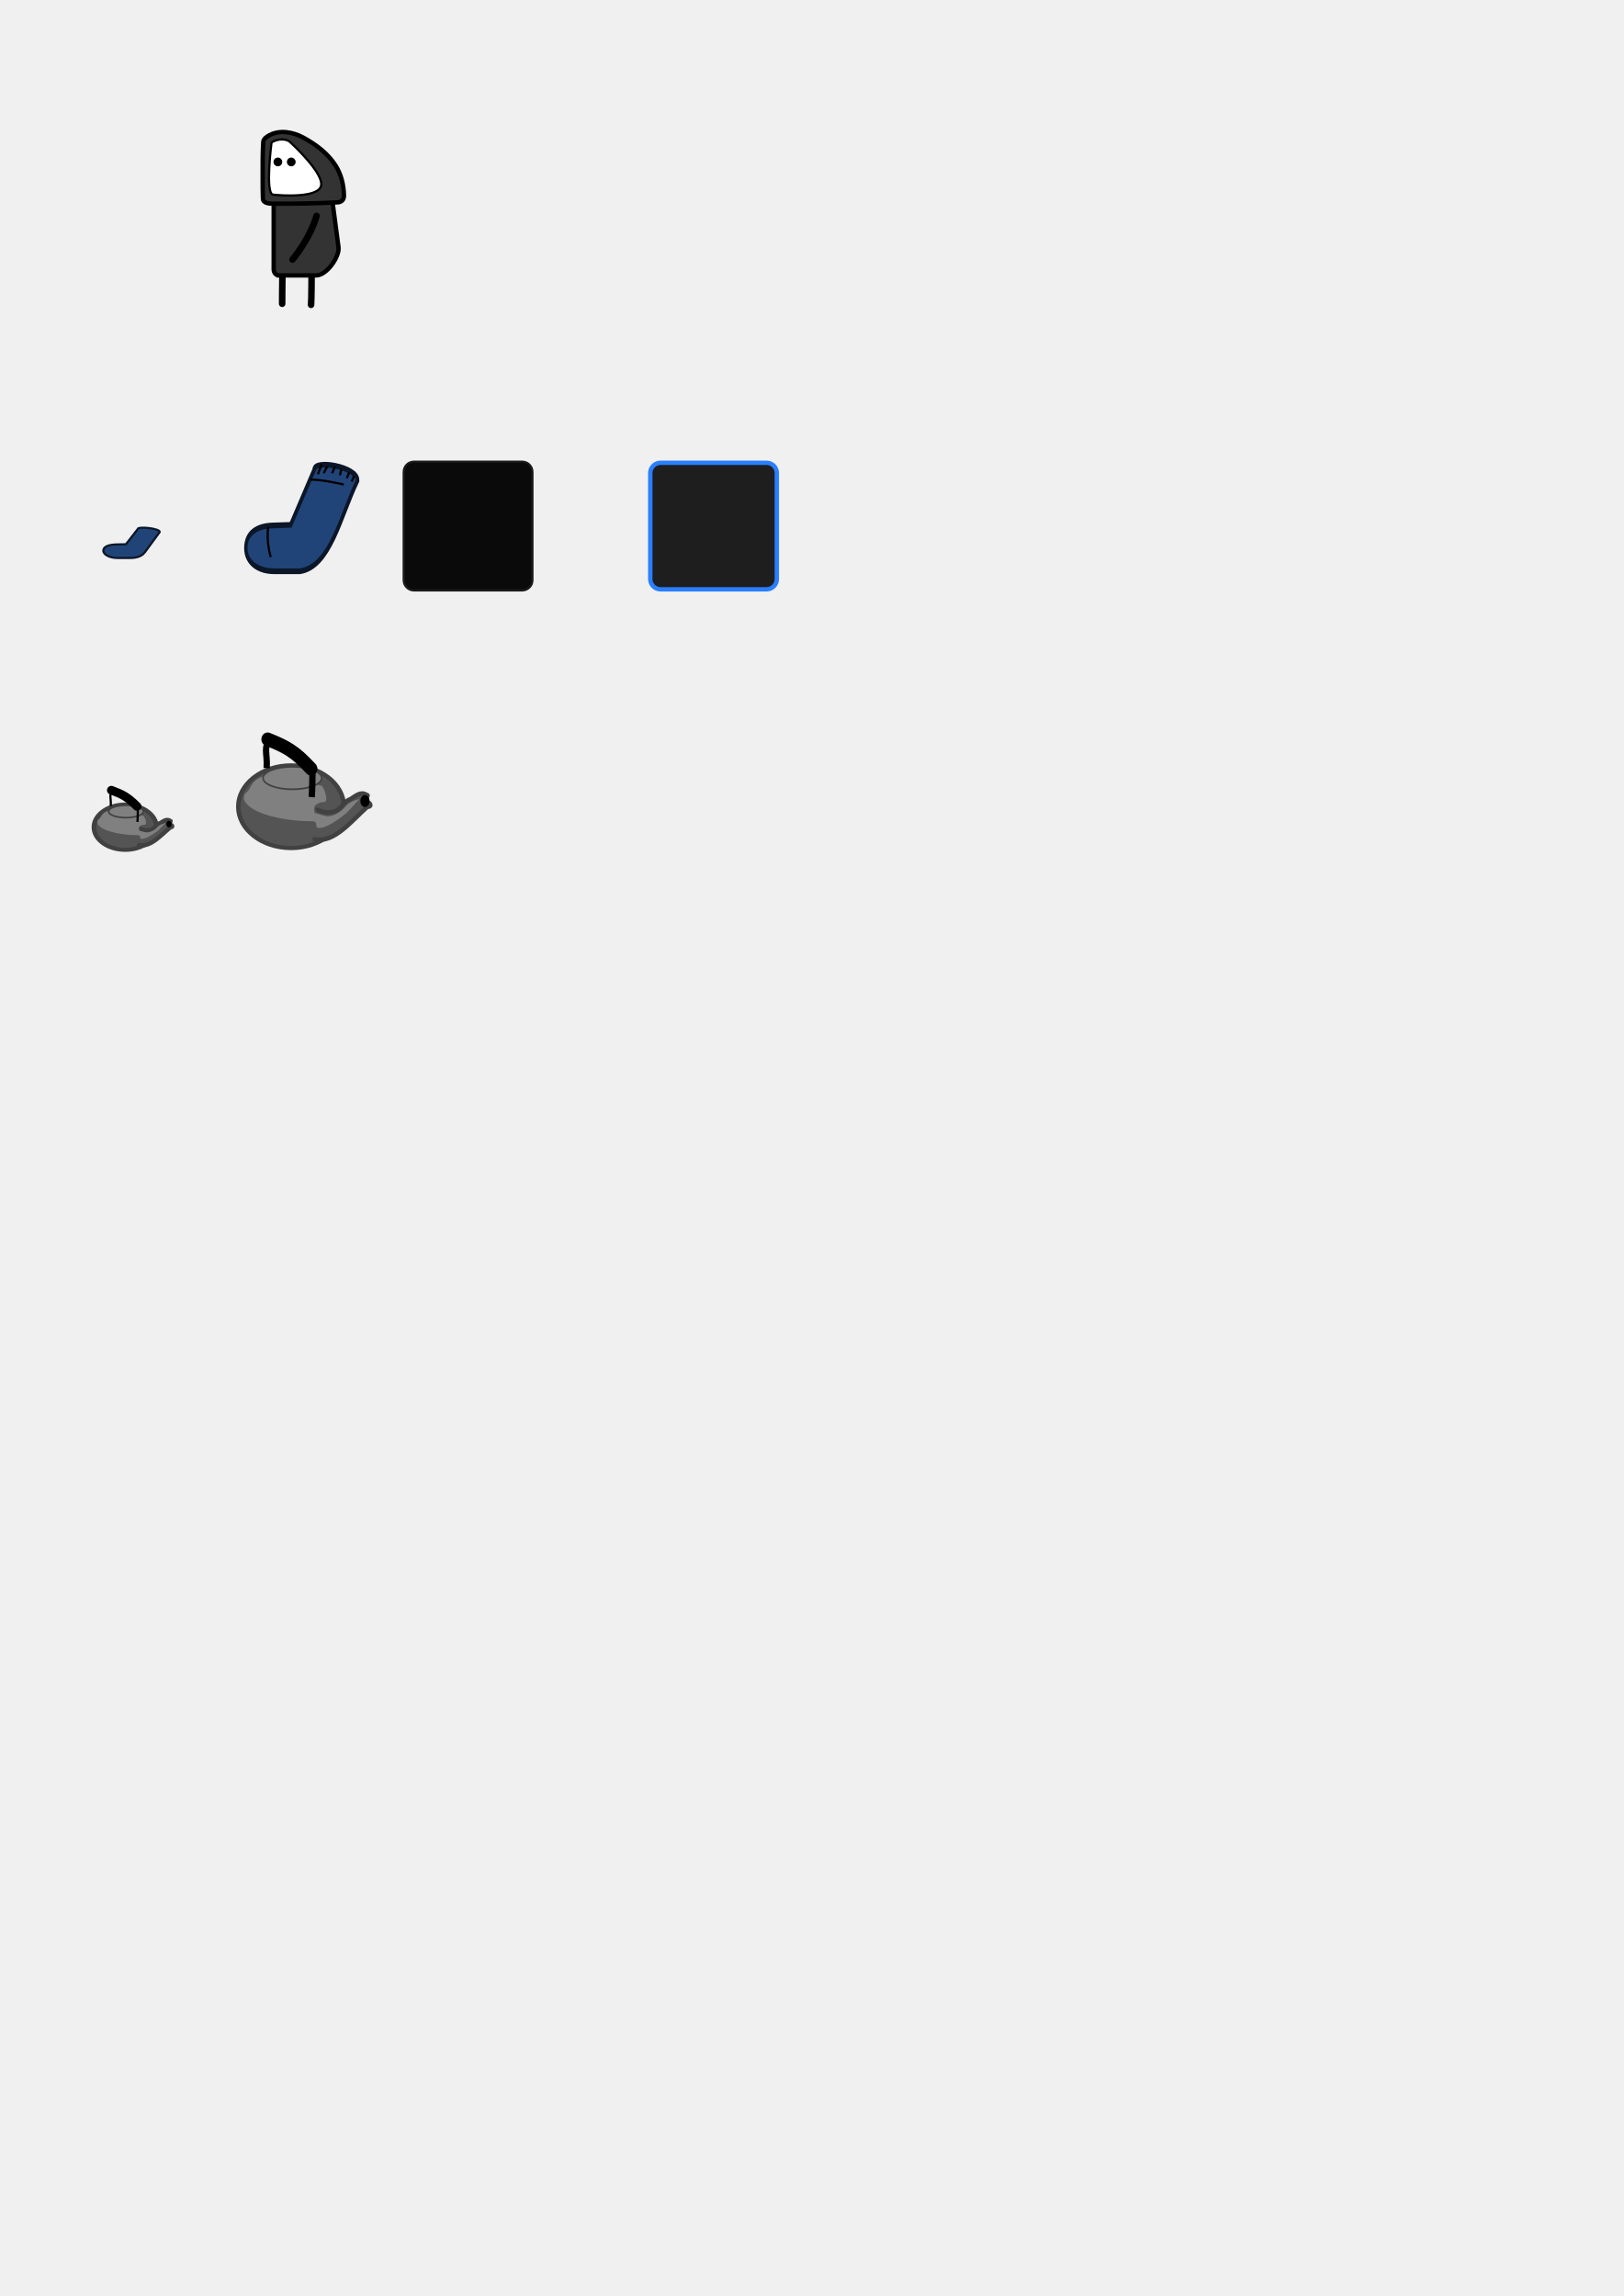
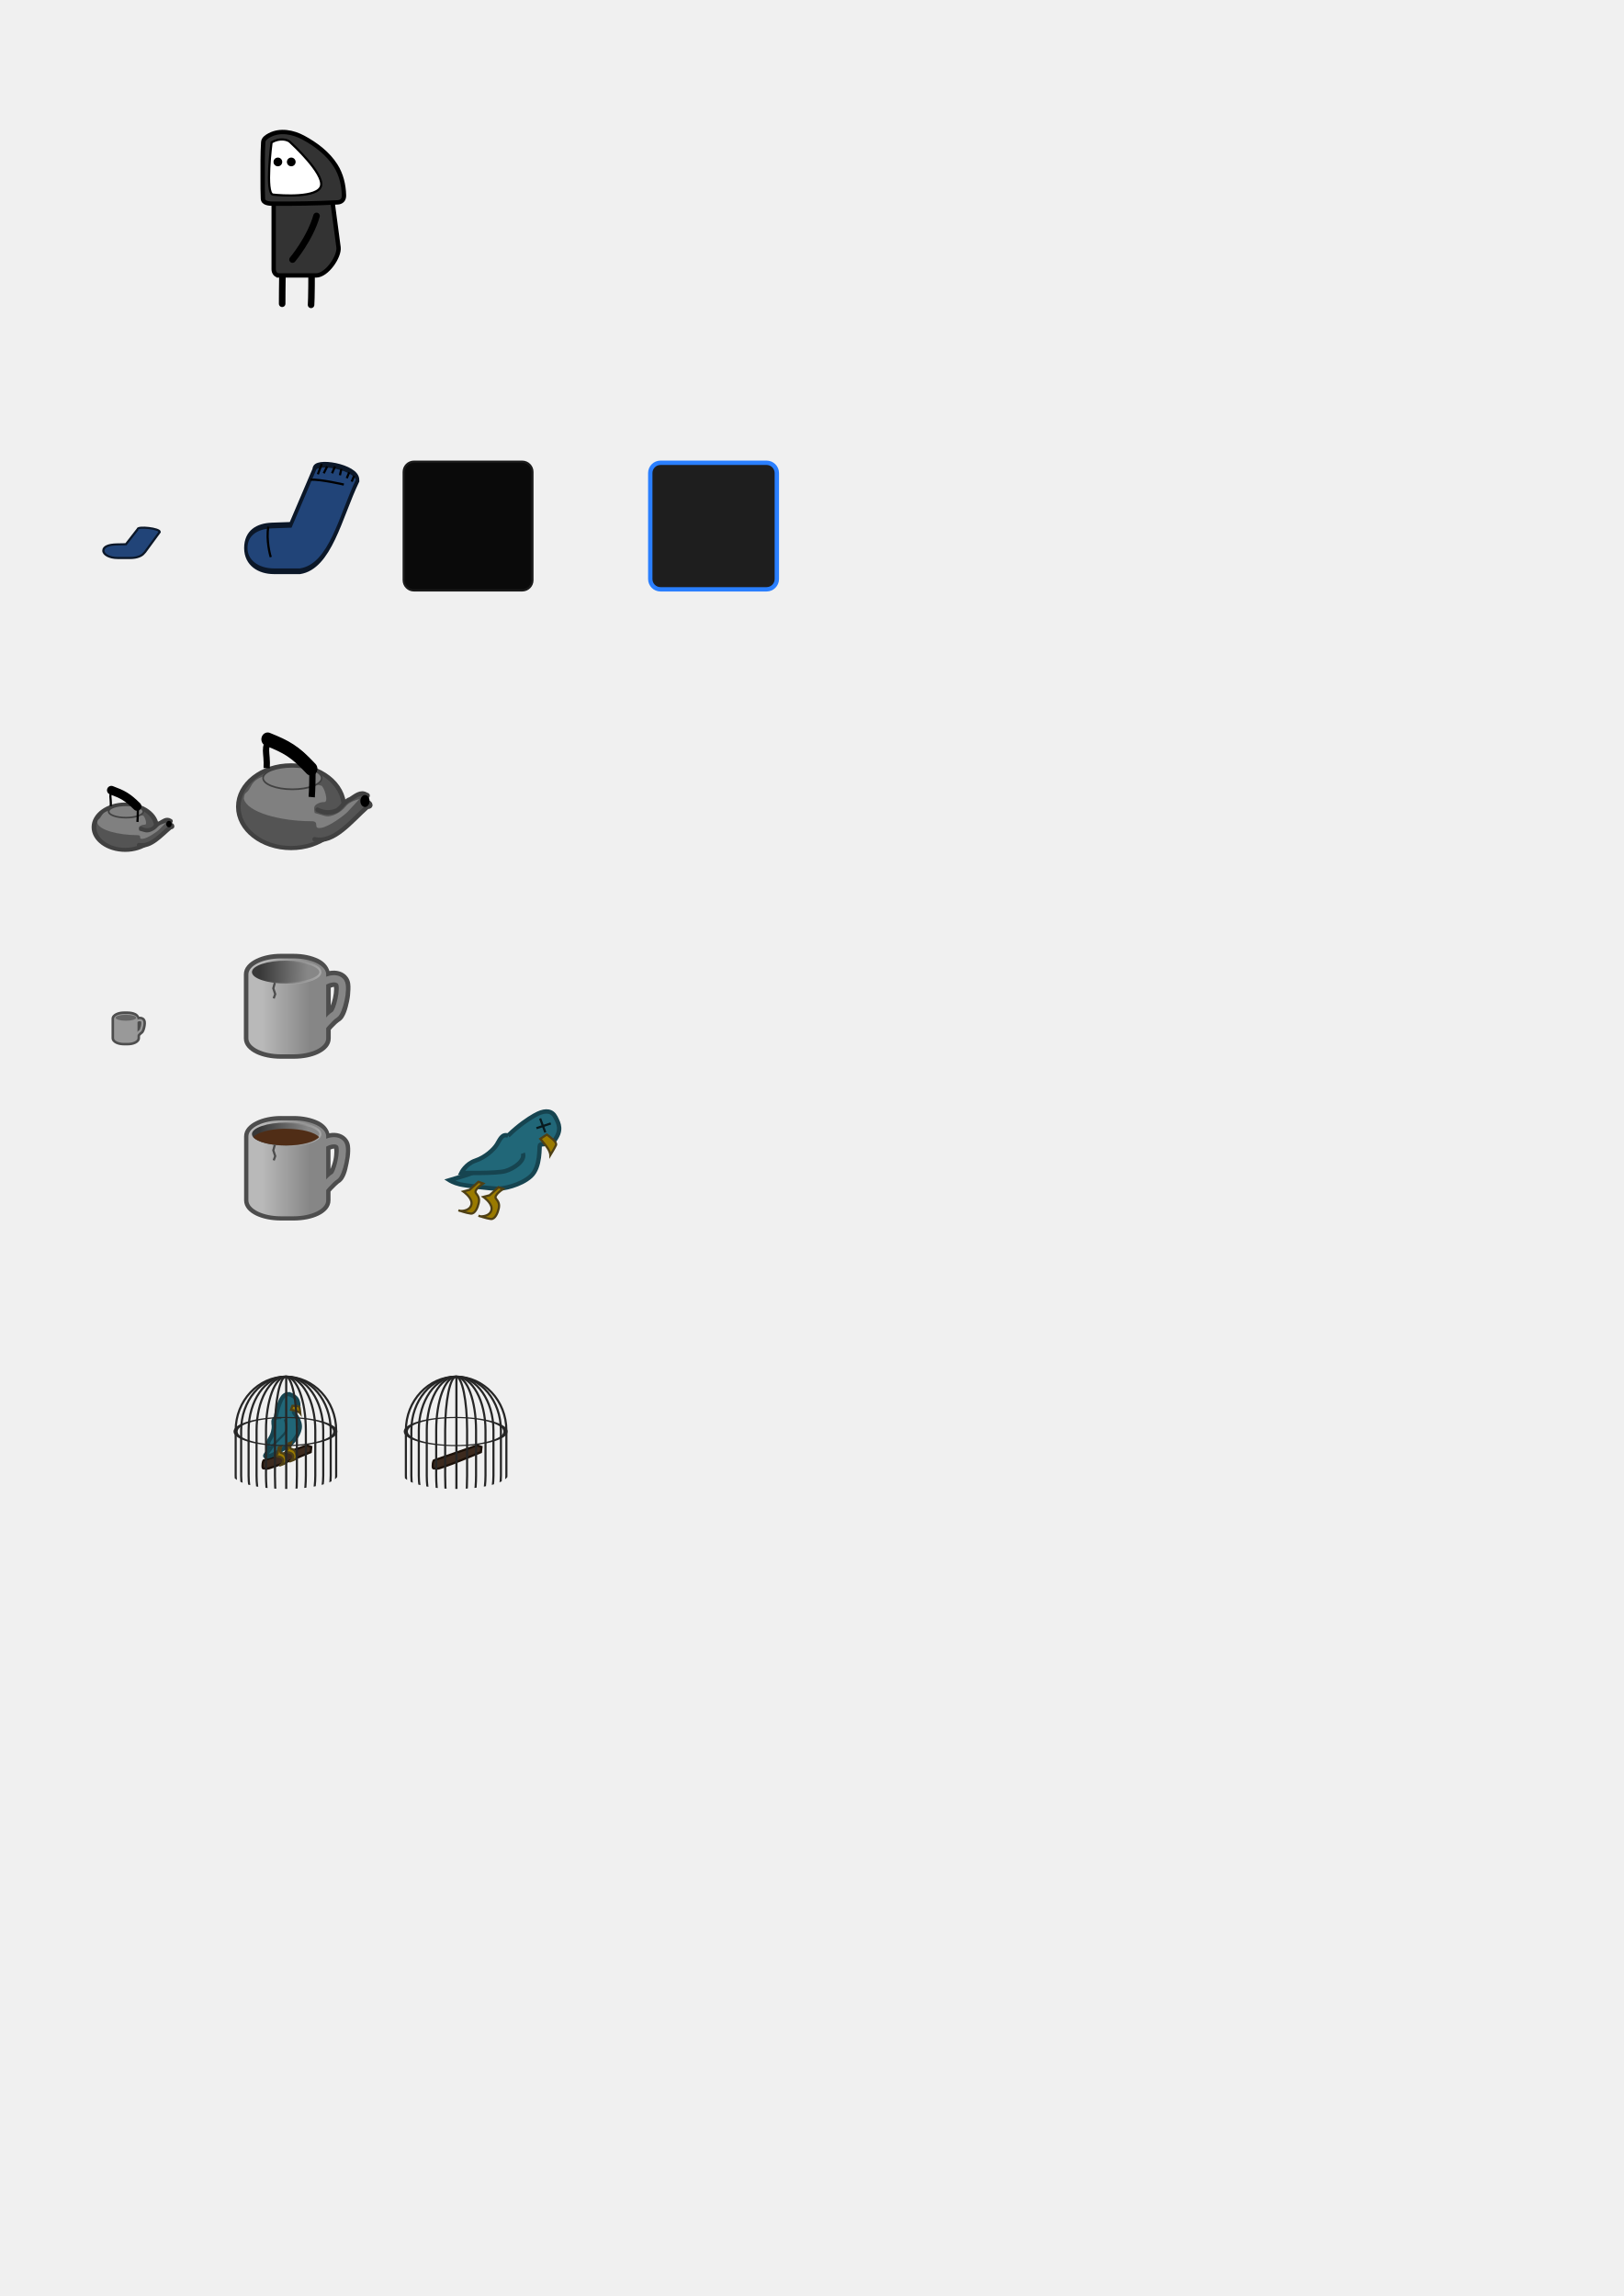
<svg xmlns="http://www.w3.org/2000/svg" xmlns:xlink="http://www.w3.org/1999/xlink" width="744.094" height="1052.362" id="svg8159" version="1.1">
-   <defs id="defs8161" />
+   <defs id="defs8161">
+     <linearGradient id="linearGradient9151">
+       <stop style="stop-color:#ffffff;stop-opacity:0.276" offset="0" id="stop9153" />
+       <stop style="stop-color:#656565;stop-opacity:0" offset="1" id="stop9155" />
+     </linearGradient>
+     <linearGradient id="linearGradient9127">
+       <stop style="stop-color:#b9b9b9;stop-opacity:1" offset="0" id="stop9129" />
+       <stop style="stop-color:#868686;stop-opacity:1" offset="1" id="stop9131" />
+     </linearGradient>
+     <linearGradient id="linearGradient9119">
+       <stop style="stop-color:#383838;stop-opacity:1" offset="0" id="stop9121" />
+       <stop style="stop-color:#878787;stop-opacity:1" offset="1" id="stop9123" />
+     </linearGradient>
+     <linearGradient xlink:href="#linearGradient9119" id="linearGradient9125" x1="431.777" y1="251.987" x2="438.438" y2="252.033" gradientUnits="userSpaceOnUse" />
+     <linearGradient xlink:href="#linearGradient9127" id="linearGradient9133" x1="431.684" y1="258.022" x2="438.241" y2="258.022" gradientUnits="userSpaceOnUse" />
+     <linearGradient xlink:href="#linearGradient9151" id="linearGradient9157" x1="439.963" y1="253.064" x2="432.673" y2="250.925" gradientUnits="userSpaceOnUse" />
+     <linearGradient xlink:href="#linearGradient9127" id="linearGradient9206" gradientUnits="userSpaceOnUse" x1="431.684" y1="258.022" x2="438.241" y2="258.022" />
+     <linearGradient xlink:href="#linearGradient9119" id="linearGradient9208" gradientUnits="userSpaceOnUse" x1="431.777" y1="251.987" x2="438.438" y2="252.033" />
+     <linearGradient xlink:href="#linearGradient9151" id="linearGradient9210" gradientUnits="userSpaceOnUse" x1="439.963" y1="253.064" x2="432.673" y2="250.925" />
+     <clipPath clipPathUnits="userSpaceOnUse" id="clipPath4118-5">
+       <path style="color:#000000;fill:#3d2a1e;fill-opacity:1;fill-rule:nonzero;stroke:#1b1008;stroke-width:1;stroke-linecap:butt;stroke-linejoin:miter;stroke-miterlimit:4;stroke-opacity:1;stroke-dashoffset:0;marker:none;visibility:visible;display:inline;overflow:visible;enable-background:accumulate" d="m 600.334,418.579 c 0,4.133 -11.898,7.483 -26.575,7.483 -14.677,0 -26.575,-3.35 -26.575,-7.483 l 0,-48.004 c 0,-4.133 11.898,-7.483 26.575,-7.483 14.677,0 26.575,3.35 26.575,7.483 z" id="path4120-3" />
+     </clipPath>
+     <clipPath clipPathUnits="userSpaceOnUse" id="clipPath4118-5-2">
+       <path style="color:#000000;fill:#3d2a1e;fill-opacity:1;fill-rule:nonzero;stroke:#1b1008;stroke-width:1;stroke-linecap:butt;stroke-linejoin:miter;stroke-miterlimit:4;stroke-opacity:1;stroke-dashoffset:0;marker:none;visibility:visible;display:inline;overflow:visible;enable-background:accumulate" d="m 600.334,418.579 c 0,4.133 -11.898,7.483 -26.575,7.483 -14.677,0 -26.575,-3.35 -26.575,-7.483 l 0,-48.004 c 0,-4.133 11.898,-7.483 26.575,-7.483 14.677,0 26.575,3.35 26.575,7.483 z" id="path4120-3-7" />
+     </clipPath>
+   </defs>
  <g id="layer1">
    <g transform="translate(-157.8846,15.20709)" id="g6973">
      <use height="1052.362" width="744.094" transform="translate(489.127,215.5825)" id="use6971" xlink:href="#g6966" y="0" x="0" />
      <g transform="translate(184.9393,-23.84987)" id="g3830">
        <path style="color:#000000;fill:none;stroke:#000000;stroke-width:3;stroke-linecap:round;stroke-linejoin:round;stroke-miterlimit:4;stroke-opacity:1;stroke-dasharray:none;stroke-dashoffset:0;marker:none;visibility:visible;display:inline;overflow:visible;enable-background:accumulate" d="m 102.5,130.612 c -0.25,7.25 -0.25,17.25 -0.25,17.25" id="path3794" />
        <path style="color:#000000;fill:none;stroke:#000000;stroke-width:3;stroke-linecap:round;stroke-linejoin:round;stroke-miterlimit:4;stroke-opacity:1;stroke-dasharray:none;stroke-dashoffset:0;marker:none;visibility:visible;display:inline;overflow:visible;enable-background:accumulate" d="m 115.75,130.862 c 0,15 -0.25,17.5 -0.25,17.5" id="path3802" />
        <path style="color:#000000;fill:#333333;fill-opacity:1;fill-rule:nonzero;stroke:#000000;stroke-width:2;stroke-linecap:butt;stroke-linejoin:miter;stroke-miterlimit:4;stroke-opacity:1;stroke-dasharray:none;stroke-dashoffset:0;marker:none;visibility:visible;display:inline;overflow:visible;enable-background:accumulate" d="m 100.715,134.891 17.065,0 c 4.982,0 10.849,-8.738 10.298,-12.905 l -4.161,-31.441 c -0.205,-1.548 -2.298,-5.328 -3.602,-5.328 l -19.599,0 c -1.304,0 -2.354,1.261 -2.354,2.828 l 0,44.017 c 0,1.567 1.05,2.828 2.354,2.828 z" id="rect2993" />
        <path style="fill:#333333;stroke:#000000;stroke-width:2;stroke-linecap:butt;stroke-linejoin:miter;stroke-opacity:1" d="m 96.475,70.594 c 4.886,-2.586 10.825,-1.391 15.469,1.116 5.787,3.124 11.287,7.275 14.8,12.827 2.521,3.983 3.71,8.717 3.836,13.65 0.054,2.127 -1.233,3.126 -2.978,3.213 -9.802,0.49 -19.61,0.65 -29.425,0.599 -1.802,-0.009 -4.647,-0.128 -4.738,-2.304 -0.129,-3.071 -0.136,-6.172 -0.125,-9.261 0.019,-5.558 -0.086,-11.128 0.268,-16.672 0.098,-1.53 1.623,-2.496 2.894,-3.169 z" id="path2985" />
        <path style="fill:#ffffff;stroke:#000000;stroke-width:1px;stroke-linecap:butt;stroke-linejoin:miter;stroke-opacity:1" d="m 97.388,73.896 c 3.829,-2.207 7.275,-1.255 8.397,-0.229 1.122,1.026 15.534,14.348 14.306,20.075 -1.228,5.727 -18.357,4.542 -22.043,4.095 -3.685,-0.447 -0.66,-23.941 -0.66,-23.941 z" id="path2987" />
        <path style="color:#000000;fill:#000000;fill-opacity:1;fill-rule:nonzero;stroke:none;stroke-width:70;marker:none;visibility:visible;display:inline;overflow:visible;enable-background:accumulate" id="path2989" d="m 98.641,83.626 c 0,0.683 -0.554,1.237 -1.237,1.237 -0.683,0 -1.237,-0.554 -1.237,-1.237 0,-0.683 0.554,-1.237 1.237,-1.237 0.683,0 1.237,0.554 1.237,1.237 z" transform="matrix(1.614875,0,0,1.614875,-57.00912,-52.18038)" />
        <path transform="matrix(1.614875,0,0,1.614875,-50.874,-52.18038)" d="m 98.641,83.626 c 0,0.683 -0.554,1.237 -1.237,1.237 -0.683,0 -1.237,-0.554 -1.237,-1.237 0,-0.683 0.554,-1.237 1.237,-1.237 0.683,0 1.237,0.554 1.237,1.237 z" id="path2991" style="color:#000000;fill:#000000;fill-opacity:1;fill-rule:nonzero;stroke:none;stroke-width:70;marker:none;visibility:visible;display:inline;overflow:visible;enable-background:accumulate" />
        <path style="fill:none;stroke:#000000;stroke-width:3;stroke-linecap:round;stroke-linejoin:round;stroke-opacity:1" d="m 118,107.612 c -3,10.5 -11,20 -11,20" id="path3013" />
      </g>
    </g>
    <g id="g8220" transform="matrix(1,0,0,0.516445,-0.625,182.7323)" style="color:#000000;fill:#214478;fill-opacity:1;fill-rule:evenodd;stroke:#0b1728;stroke-width:1.392;stroke-linecap:butt;stroke-linejoin:miter;stroke-miterlimit:4;stroke-opacity:1;stroke-dasharray:none;stroke-dashoffset:0;marker:none;visibility:visible;display:inline;overflow:visible;enable-background:accumulate">
      <path style="color:#000000;fill:#214478;fill-opacity:1;fill-rule:evenodd;stroke:#0b1728;stroke-width:1.037;stroke-linecap:butt;stroke-linejoin:miter;stroke-miterlimit:4;stroke-opacity:1;stroke-dasharray:none;stroke-dashoffset:0;marker:none;visibility:visible;display:inline;overflow:visible;enable-background:accumulate" d="m 63.752,127.139 -5.401,7.459 -4.293,0.088 C 50.458,134.761 48,135.75 48,137.75 c 0,2 2.899,3.625 6.5,3.625 l 6,0 c 2.715,0 5.025,-0.942 6,-2.25 0.029,-0.027 0.035,-0.067 0.062,-0.094 0.186,-0.184 0.361,-0.359 0.5,-0.562 l 6.75,-9.906 c 0.087,-1.824 -10.156,-2.946 -10.061,-1.423 z" transform="matrix(1,0,0,1.800297,0,-113.1317)" id="rect8215" />
    </g>
    <rect style="color:#000000;fill:#0a0a0a;fill-opacity:1;fill-rule:evenodd;stroke:#1a1a1a;stroke-width:1px;stroke-opacity:1;marker:none;visibility:visible;display:inline;overflow:visible;enable-background:accumulate" id="rect8249" width="59" height="59" x="185" y="211.612" rx="4.702" ry="4.702" />
    <rect ry="4.702" rx="4.702" y="212.112" x="298" height="58" width="58" id="rect8251" style="color:#000000;fill:#1e1e1e;fill-opacity:1;fill-rule:evenodd;stroke:#2a7fff;stroke-width:2;stroke-linecap:butt;stroke-linejoin:miter;stroke-miterlimit:4;stroke-opacity:1;stroke-dasharray:none;stroke-dashoffset:0;marker:none;visibility:visible;display:inline;overflow:visible;enable-background:accumulate" />
    <g id="g8314" transform="matrix(0.8984076,0,0,0.8984076,85.02255,24.11974)">
      <g style="fill:#214478;stroke:#0b1728;stroke-width:1.037" id="g8226" transform="matrix(2.210491,0,0,2.085441,-75.35179,-28.48774)">
        <path style="color:#000000;fill:#214478;fill-opacity:1;fill-rule:evenodd;stroke:#0b1728;stroke-width:0.773;marker:none;visibility:visible;display:inline;overflow:visible;enable-background:accumulate" d="m 63.752,127.139 -5.401,7.459 -4.293,0.088 C 50.458,134.761 48,135.75 48,137.75 c 0,2 2.899,3.154 6.5,3.154 l 6,0 c 7.057,-0.632 9.345,-7.49 13.312,-12.342 0.087,-1.824 -10.156,-2.946 -10.061,-1.423 z" transform="matrix(1,0,0,1.800297,0,-113.1317)" id="path8228" />
      </g>
      <path id="path8298" d="m 42.25,241.862 c -1.25,6.75 1,14.75 1,14.75 l 0.25,0.75" style="fill:none;stroke:#000000;stroke-width:1.113px;stroke-linecap:butt;stroke-linejoin:miter;stroke-opacity:1" />
      <path id="path8300" d="m 63.75,217.862 c 5.25,-0.25 17,2.5 17,2.5" style="fill:none;stroke:#000000;stroke-width:1.113px;stroke-linecap:butt;stroke-linejoin:miter;stroke-opacity:1" />
      <path id="path8302" d="m 69.5,209.862 -2,5.25" style="fill:none;stroke:#000000;stroke-width:1.113px;stroke-linecap:butt;stroke-linejoin:miter;stroke-opacity:1" />
      <path id="path8304" d="m 72.25,211.112 -1.75,3.5" style="fill:none;stroke:#000000;stroke-width:1.113px;stroke-linecap:butt;stroke-linejoin:miter;stroke-opacity:1" />
      <path id="path8306" d="m 76.25,211.112 -1.5,3.5" style="fill:none;stroke:#000000;stroke-width:1.113px;stroke-linecap:butt;stroke-linejoin:miter;stroke-opacity:1" />
      <path id="path8308" d="m 79.5,212.362 -0.75,3.25" style="fill:none;stroke:#000000;stroke-width:1.113px;stroke-linecap:butt;stroke-linejoin:miter;stroke-opacity:1" />
      <path id="path8310" d="m 83.5,214.112 -1.25,3" style="fill:none;stroke:#000000;stroke-width:1.113px;stroke-linecap:butt;stroke-linejoin:miter;stroke-opacity:1" />
      <path id="path8312" d="m 86,215.862 -1.25,3" style="fill:none;stroke:#000000;stroke-width:1.113px;stroke-linecap:butt;stroke-linejoin:miter;stroke-opacity:1" />
    </g>
    <g style="display:inline" id="g8933" transform="translate(-939.3201,-137.4229)">
      <path transform="matrix(1,0,0,0.8514051,100.625,213.2496)" d="m 910.4,356.251 c 0,6.737 -6.411,12.198 -14.319,12.198 -7.908,0 -14.319,-5.461 -14.319,-12.198 0,-6.737 6.411,-12.198 14.319,-12.198 7.908,0 14.319,5.461 14.319,12.198 z" id="path8834" style="color:#000000;fill:#545454;fill-opacity:1;stroke:#414141;stroke-width:2.168;stroke-linecap:round;stroke-linejoin:round;stroke-miterlimit:4;stroke-opacity:1;stroke-dasharray:none;stroke-dashoffset:0;marker:none;visibility:visible;display:inline;overflow:visible;enable-background:accumulate" />
      <path id="path8836" d="m 1003.863,517.319 c 1.693,0.838 3.576,0.868 5.274,0.189 1.327,-0.805 2.067,-2.36 3.658,-2.84 1.347,-0.769 2.808,-2.045 4.396,-1.071 1.359,0.152 -2.207,1.444 -0.305,1.872 1.131,-0.295 2.138,1.077 0.528,1.111 -4.261,3.491 -9.028,9.276 -14.37,8.163" style="color:#000000;fill:#545454;fill-opacity:1;fill-rule:nonzero;stroke:#414141;stroke-width:2;stroke-linecap:round;stroke-linejoin:round;stroke-miterlimit:4;stroke-opacity:1;stroke-dasharray:none;stroke-dashoffset:0;marker:none;visibility:visible;display:inline;overflow:visible;enable-background:accumulate" />
      <path transform="translate(0,169)" id="path8931" d="m 1001.989,351.206 c 2.875,-0.125 0.349,1.942 2.724,1.692 2.375,-0.25 6.662,-3.384 7.287,-4.009 0.625,-0.625 3.25,-3.25 3.25,-3.25 0,0 -2.625,0.5 -3.75,1.875 -1.125,1.375 -3.875,2.875 -5.625,2.375 -1.75,-0.5 -2.75,-0.75 -2.75,-0.75 0,0 -0.375,-1.25 0,-1.75 0.375,-0.5 1.375,-1 2.625,-1 1.25,0 -0.125,-4 -0.875,-4.125 -0.75,-0.125 -13.75,-3.25 -15,-2.625 -1.25,0.625 -3,0.75 -4.125,2.875 -1.125,2.125 -1.625,1 -1.875,3 0.879,3.486 9.946,5.655 18.114,5.692 z" style="fill:#808080;stroke:none" />
      <path transform="translate(100.625,161.7714)" d="m 904.39,347.589 c 0,1.562 -3.562,2.828 -7.955,2.828 -4.393,0 -7.955,-1.266 -7.955,-2.828 0,-1.562 3.562,-2.828 7.955,-2.828 4.393,0 7.955,1.266 7.955,2.828 z" id="path8867" style="color:#000000;fill:#808080;fill-opacity:1;fill-rule:nonzero;stroke:#414141;stroke-width:0.75;stroke-linecap:round;stroke-linejoin:round;stroke-miterlimit:4;stroke-opacity:1;stroke-dasharray:none;stroke-dashoffset:0;marker:none;visibility:visible;display:inline;overflow:visible;enable-background:accumulate" />
      <path style="fill:none;stroke:#000000;stroke-width:1px;stroke-linecap:butt;stroke-linejoin:miter;stroke-opacity:1;display:inline" d="m 990.082,506.877 c 0.252,-4.066 -1.127,-5.448 1.244,-6.985 1.173,-0.761 11.197,3.941 11.183,8.093 -0.013,4.007 -0.206,6.159 -0.206,6.159" id="path8863" />
      <path id="path8865" d="m 990.353,499.621 c 5.148,1.919 7.319,3 11.781,7.415" style="fill:none;stroke:#000000;stroke-width:4;stroke-linecap:round;stroke-linejoin:round;stroke-opacity:1" />
      <path transform="matrix(0.5555556,0,0,0.75,452.4445,255.1596)" d="m 1018,346.639 c 0,1.105 -1.007,2 -2.25,2 -1.243,0 -2.25,-0.895 -2.25,-2 0,-1.105 1.007,-2 2.25,-2 1.243,0 2.25,0.895 2.25,2 z" id="path8929" style="color:#000000;fill:#000000;fill-opacity:1;fill-rule:nonzero;stroke:none;stroke-width:4;marker:none;visibility:visible;display:inline;overflow:visible;enable-background:accumulate" />
    </g>
    <g transform="matrix(1.689067,0,0,1.82434,-1550.108,-572.6321)" id="g8981" style="display:inline">
      <path style="color:#000000;fill:#545454;fill-opacity:1;stroke:#414141;stroke-width:1.235;stroke-linecap:round;stroke-linejoin:round;stroke-miterlimit:4;stroke-opacity:1;stroke-dasharray:none;stroke-dashoffset:0;marker:none;visibility:visible;display:inline;overflow:visible;enable-background:accumulate" id="path8983" d="m 910.4,356.251 c 0,6.737 -6.411,12.198 -14.319,12.198 -7.908,0 -14.319,-5.461 -14.319,-12.198 0,-6.737 6.411,-12.198 14.319,-12.198 7.908,0 14.319,5.461 14.319,12.198 z" transform="matrix(1,0,0,0.8514051,100.625,213.2496)" />
      <path style="color:#000000;fill:#545454;fill-opacity:1;fill-rule:nonzero;stroke:#414141;stroke-width:1.139;stroke-linecap:round;stroke-linejoin:round;stroke-miterlimit:4;stroke-opacity:1;stroke-dasharray:none;stroke-dashoffset:0;marker:none;visibility:visible;display:inline;overflow:visible;enable-background:accumulate" d="m 1003.863,517.319 c 1.693,0.838 3.576,0.868 5.274,0.189 1.327,-0.805 2.067,-2.36 3.658,-2.84 1.347,-0.769 2.808,-2.045 4.396,-1.071 1.359,0.152 -2.207,1.444 -0.305,1.872 1.131,-0.295 2.138,1.077 0.528,1.111 -4.261,3.491 -9.028,9.276 -14.37,8.163" id="path8985" />
      <path style="fill:#808080;stroke:none" d="m 1001.989,351.206 c 2.875,-0.125 0.349,1.942 2.724,1.692 2.375,-0.25 6.662,-3.384 7.287,-4.009 0.625,-0.625 3.25,-3.25 3.25,-3.25 0,0 -2.625,0.5 -3.75,1.875 -1.125,1.375 -3.875,2.875 -5.625,2.375 -1.75,-0.5 -2.75,-0.75 -2.75,-0.75 0,0 -0.375,-1.25 0,-1.75 0.375,-0.5 1.375,-1 2.625,-1 1.25,0 -0.125,-4 -0.875,-4.125 -0.75,-0.125 -13.75,-3.25 -15,-2.625 -1.25,0.625 -3,0.75 -4.125,2.875 -1.125,2.125 -1.625,1 -1.875,3 0.879,3.486 9.946,5.655 18.114,5.692 z" id="path8987" transform="translate(0,169)" />
      <path style="color:#000000;fill:#808080;fill-opacity:1;fill-rule:nonzero;stroke:#414141;stroke-width:0.427;stroke-linecap:round;stroke-linejoin:round;stroke-miterlimit:4;stroke-opacity:1;stroke-dasharray:none;stroke-dashoffset:0;marker:none;visibility:visible;display:inline;overflow:visible;enable-background:accumulate" id="path8989" d="m 904.39,347.589 c 0,1.562 -3.562,2.828 -7.955,2.828 -4.393,0 -7.955,-1.266 -7.955,-2.828 0,-1.562 3.562,-2.828 7.955,-2.828 4.393,0 7.955,1.266 7.955,2.828 z" transform="translate(100.625,161.7714)" />
      <path id="path8991" d="m 990.082,506.877 c 0.252,-4.066 -1.127,-5.448 1.244,-6.985 1.173,-0.761 11.197,3.941 11.183,8.093 -0.013,4.007 -0.206,6.159 -0.206,6.159" style="fill:none;stroke:#000000;stroke-width:1.709;stroke-linecap:butt;stroke-linejoin:miter;stroke-opacity:1;display:inline" />
      <path style="fill:none;stroke:#000000;stroke-width:3.418;stroke-linecap:round;stroke-linejoin:round;stroke-opacity:1" d="m 990.353,499.621 c 5.148,1.919 7.319,3 11.781,7.415" id="path8993" />
      <path style="color:#000000;fill:#000000;fill-opacity:1;fill-rule:nonzero;stroke:none;stroke-width:4;marker:none;visibility:visible;display:inline;overflow:visible;enable-background:accumulate" id="path8995" d="m 1018,346.639 c 0,1.105 -1.007,2 -2.25,2 -1.243,0 -2.25,-0.895 -2.25,-2 0,-1.105 1.007,-2 2.25,-2 1.243,0 2.25,0.895 2.25,2 z" transform="matrix(0.5555556,0,0,0.75,452.4445,255.1596)" />
    </g>
+     <g transform="translate(-377.4855,215.4247)" style="display:inline" id="g9067">
+       <path transform="translate(0,1)" d="m 434.281,247.156 c -1.405,0 -2.693,0.278 -3.719,0.781 -1.026,0.503 -1.969,1.35 -1.969,2.594 l 0,8.844 c 0,1.244 0.974,2.1 2,2.594 1.026,0.494 2.288,0.75 3.688,0.75 l 1.688,0 c 1.4,0 2.661,-0.256 3.688,-0.75 1.026,-0.494 2,-1.35 2,-2.594 l 0,-1.031 c 0.025,-0.028 0.026,-0.023 0.062,-0.062 0.157,-0.171 0.358,-0.374 0.531,-0.531 0.173,-0.157 0.414,-0.312 0.25,-0.219 0.724,-0.414 1.032,-1.148 1.188,-1.531 0.215,-0.53 0.353,-1.082 0.469,-1.625 0.124,-0.583 0.206,-1.186 0.219,-1.75 0.011,-0.501 -0.002,-1.238 -0.469,-1.938 -0.628,-0.941 -1.682,-1.161 -2.625,-1.094 -0.341,-0.708 -0.876,-1.304 -1.594,-1.656 -1.026,-0.503 -2.314,-0.781 -3.719,-0.781 l -1.688,0 z" id="path9065" style="color:#000000;fill:#4d4d4d;fill-opacity:1;fill-rule:evenodd;stroke:none;stroke-width:1px;marker:none;visibility:visible;display:inline;overflow:visible;enable-background:accumulate" />
+       <g transform="translate(0,-1.06066)" id="g9042">
+         <rect style="color:#000000;fill:#999999;fill-opacity:1;fill-rule:evenodd;stroke:none;stroke-width:1px;marker:none;visibility:visible;display:inline;overflow:visible;enable-background:accumulate" id="rect9036" width="10.75" height="13.25" x="429.75" y="250.389" rx="4.521" ry="2.202" />
+         <path style="color:#000000;fill:#666666;fill-opacity:1;fill-rule:nonzero;stroke:none;stroke-width:4;marker:none;visibility:visible;display:inline;overflow:visible;enable-background:accumulate" id="path9038" d="m 440.174,251.909 c 0,0.757 -2.117,1.37 -4.729,1.37 -2.612,0 -4.729,-0.613 -4.729,-1.37 0,-0.757 2.117,-1.37 4.729,-1.37 2.612,0 4.729,0.613 4.729,1.37 z" transform="translate(-0.265165,0.2045049)" />
+         <path style="fill:none;stroke:#999999;stroke-width:1px;stroke-linecap:butt;stroke-linejoin:miter;stroke-opacity:1" d="m 439.202,253.279 c 1.326,-1.149 2.828,-1.414 3.359,-0.619 0.53,0.795 -0.265,4.154 -0.884,4.508 -0.619,0.354 -1.856,1.856 -1.856,1.856" id="path9040" transform="translate(0,1)" />
+       </g>
+     </g>
+     <g id="g9107" style="display:inline" transform="matrix(3.317266,0,0,3.317266,-1311.762,-387.7978)">
+       <path style="color:#000000;fill:#4d4d4d;fill-opacity:1;fill-rule:evenodd;stroke:none;stroke-width:1px;marker:none;visibility:visible;display:inline;overflow:visible;enable-background:accumulate" id="path9109" d="m 434.281,247.688 c -1.336,0 -2.535,0.261 -3.469,0.719 -0.934,0.458 -1.688,1.165 -1.688,2.125 l 0,8.844 c 0,0.96 0.754,1.676 1.688,2.125 0.934,0.449 2.135,0.688 3.469,0.688 l 1.688,0 c 1.334,0 2.535,-0.238 3.469,-0.688 0.934,-0.449 1.688,-1.165 1.688,-2.125 l 0,-1.188 c 0.053,-0.065 0.091,-0.111 0.219,-0.25 0.171,-0.186 0.378,-0.396 0.562,-0.562 0.184,-0.167 0.396,-0.311 0.344,-0.281 0.584,-0.334 0.807,-0.884 0.969,-1.281 0.194,-0.478 0.324,-1.031 0.438,-1.562 0.118,-0.553 0.176,-1.131 0.188,-1.656 0.011,-0.49 0.028,-1.068 -0.344,-1.625 -0.574,-0.861 -1.644,-1.068 -2.531,-0.906 -0.009,0.002 -0.022,-0.002 -0.031,0 -0.213,-0.703 -0.743,-1.285 -1.5,-1.656 -0.934,-0.458 -2.132,-0.719 -3.469,-0.719 l -1.688,0 z m 7.281,4.562 c 0.009,0.096 0.034,0.22 0.031,0.344 -0.008,0.348 -0.066,0.763 -0.156,1.188 -0.086,0.401 -0.204,0.777 -0.312,1.062 l 0,-2.469 c 0.093,-0.032 0.22,-0.083 0.281,-0.094 0.083,-0.015 0.117,-0.03 0.156,-0.031 z" transform="translate(0,1)" />
+       <g id="g9111" transform="translate(0,-1.06066)">
+         <rect ry="2.202" rx="4.521" y="250.389" x="429.75" height="13.25" width="10.75" id="rect9113" style="color:#000000;fill:url(#linearGradient9133);fill-opacity:1;fill-rule:evenodd;stroke:none;stroke-width:1px;marker:none;visibility:visible;display:inline;overflow:visible;enable-background:accumulate" />
+         <path transform="matrix(1,0,0,1.155589,-0.4783246,-38.82977)" d="m 440.174,251.909 c 0,0.757 -2.117,1.37 -4.729,1.37 -2.612,0 -4.729,-0.613 -4.729,-1.37 0,-0.757 2.117,-1.37 4.729,-1.37 2.612,0 4.729,0.613 4.729,1.37 z" id="path9115" style="color:#000000;fill:url(#linearGradient9125);fill-opacity:1;fill-rule:nonzero;stroke:url(#linearGradient9157);stroke-width:0.28;marker:none;visibility:visible;display:inline;overflow:visible;enable-background:accumulate" />
+         <path transform="translate(0,1)" id="path9117" d="m 439.202,253.279 c 1.326,-1.149 2.828,-1.414 3.359,-0.619 0.53,0.795 -0.265,4.154 -0.884,4.508 -0.619,0.354 -1.856,1.856 -1.856,1.856" style="fill:none;stroke:#868686;stroke-width:1px;stroke-linecap:butt;stroke-linejoin:miter;stroke-opacity:1" />
+       </g>
+       <path style="fill:none;stroke:#4d4d4d;stroke-width:0.301px;stroke-linecap:butt;stroke-linejoin:miter;stroke-opacity:1" d="m 433.404,252.689 -0.213,0.773 0.266,0.799 -0.213,0.586" id="path9159" />
+     </g>
+     <g transform="matrix(3.317266,0,0,3.317266,-1311.762,-313.5516)" style="display:inline" id="g9192">
+       <path transform="translate(0,1)" d="m 434.281,247.719 c -1.331,0 -2.543,0.264 -3.469,0.719 -0.926,0.454 -1.656,1.157 -1.656,2.094 l 0,8.844 c 0,0.937 0.73,1.648 1.656,2.094 0.926,0.446 2.14,0.688 3.469,0.688 l 1.688,0 c 1.329,0 2.542,-0.242 3.469,-0.688 0.926,-0.446 1.656,-1.157 1.656,-2.094 l 0,-1.219 c 0.054,-0.066 0.09,-0.111 0.219,-0.25 0.172,-0.187 0.378,-0.395 0.562,-0.562 0.185,-0.168 0.387,-0.337 0.344,-0.312 0.572,-0.327 0.807,-0.852 0.969,-1.25 0.193,-0.474 0.293,-1.001 0.406,-1.531 0.118,-0.551 0.207,-1.134 0.219,-1.656 0.011,-0.489 0.021,-1.048 -0.344,-1.594 -0.563,-0.844 -1.592,-1.066 -2.469,-0.906 -0.021,0.004 -0.041,0.027 -0.062,0.031 -0.191,-0.716 -0.728,-1.309 -1.5,-1.688 -0.926,-0.454 -2.138,-0.719 -3.469,-0.719 l -1.688,0 z m 7.312,4.5 c 0.01,0.101 0.034,0.238 0.031,0.375 -0.008,0.35 -0.034,0.76 -0.125,1.188 -0.094,0.439 -0.258,0.899 -0.375,1.188 -0.01,0.024 -0.02,0.039 -0.031,0.062 l 0,-2.688 c 0.094,-0.033 0.217,-0.082 0.281,-0.094 0.1,-0.018 0.17,-0.032 0.219,-0.031 z" id="path9194" style="color:#000000;fill:#4d4d4d;fill-opacity:1;fill-rule:evenodd;stroke:none;stroke-width:1px;marker:none;visibility:visible;display:inline;overflow:visible;enable-background:accumulate" />
+       <g transform="translate(0,-1.06066)" id="g9196">
+         <rect style="color:#000000;fill:url(#linearGradient9206);fill-opacity:1;fill-rule:evenodd;stroke:none;stroke-width:1px;marker:none;visibility:visible;display:inline;overflow:visible;enable-background:accumulate" id="rect9198" width="10.75" height="13.25" x="429.75" y="250.389" rx="4.521" ry="2.202" />
+         <path style="color:#000000;fill:url(#linearGradient9208);fill-opacity:1;fill-rule:nonzero;stroke:url(#linearGradient9210);stroke-width:0.28;marker:none;visibility:visible;display:inline;overflow:visible;enable-background:accumulate" id="path9200" d="m 440.174,251.909 c 0,0.757 -2.117,1.37 -4.729,1.37 -2.612,0 -4.729,-0.613 -4.729,-1.37 0,-0.757 2.117,-1.37 4.729,-1.37 2.612,0 4.729,0.613 4.729,1.37 z" transform="matrix(1,0,0,1.155589,-0.4783246,-38.82977)" />
+         <path style="fill:none;stroke:#868686;stroke-width:1px;stroke-linecap:butt;stroke-linejoin:miter;stroke-opacity:1" d="m 439.202,253.279 c 1.326,-1.149 2.828,-1.414 3.359,-0.619 0.53,0.795 -0.265,4.154 -0.884,4.508 -0.619,0.354 -1.856,1.856 -1.856,1.856" id="path9202" transform="translate(0,1)" />
+         <path style="color:#000000;fill:#502d16;fill-opacity:1;fill-rule:nonzero;stroke:none;stroke-width:0.28;marker:none;visibility:visible;display:inline;overflow:visible;enable-background:accumulate" d="M 129.531 517.375 C 123.071 517.595 117.789 519.152 116.062 521.188 C 117.91 523.399 123.929 525.031 131.125 525.031 C 138.321 525.031 144.371 523.399 146.219 521.188 C 144.351 518.986 138.299 517.375 131.125 517.375 C 130.584 517.375 130.059 517.357 129.531 517.375 z " transform="matrix(0.3014531,0,0,0.3014531,395.4346,95.58177)" id="path9212" />
+       </g>
+       <path id="path9204" d="m 433.404,252.689 -0.213,0.773 0.266,0.799 -0.213,0.586" style="fill:none;stroke:#4d4d4d;stroke-width:0.301px;stroke-linecap:butt;stroke-linejoin:miter;stroke-opacity:1" />
+     </g>
+     <g id="g4640">
+       <g transform="matrix(0.911452,0,0,0.9114608,-352.9291,303.9328)" id="g4239" style="stroke:#1a1a1a;stroke-width:1.097;display:inline">
+         <path style="fill:#3d2a1e;fill-opacity:1;stroke:#1b1008;stroke-width:1px;stroke-linecap:butt;stroke-linejoin:miter;stroke-opacity:1" d="m 524.585,227.646 19.887,-6.894 1.945,0.707 -0.265,2.386 c 0,0 -19.092,8.043 -20.329,7.601 -1.237,-0.442 -1.768,0.53 -1.768,-1.326 0,-1.856 0.53,-2.475 0.53,-2.475 z" id="path4180" transform="matrix(1.09715,0,0,1.09714,-55.76119,151.18)" />
+         <path transform="matrix(1.09715,0,0,1.09714,-99.09863,146.2429)" d="m 575.312,201.812 c -1.301,-0.03 -2.36,0.946 -3.125,2.406 -0.641,1.223 -1.863,4.262 -2.531,8.5 -0.285,0.14 -0.558,0.273 -0.719,0.5 -0.215,0.303 -0.315,0.653 -0.344,1 -0.058,0.694 0.099,1.422 0.156,2.094 0.109,1.272 -0.369,3.966 -1.719,5.938 -1.526,2.229 -1,4.75 -1,4.75 a 0.411,0.411 0 0 0 0.656,0.25 c -0.544,0.765 -1.106,1.562 -1.812,2.531 a 0.411,0.411 0 0 0 0.375,0.656 c 0,0 1.243,-0.104 2.719,-0.75 1.54,-0.674 6.54,-3.693 7.75,-4.531 0.659,-0.456 1.69,-1.484 2.656,-2.844 0.966,-1.36 1.861,-3.056 2.188,-4.781 0.34,-1.796 -0.41,-3.611 -1.188,-5.031 -0.389,-0.71 -0.789,-1.329 -1.094,-1.781 -0.152,-0.226 -0.261,-0.4 -0.344,-0.531 -0.01,-0.015 -0.023,-0.017 -0.031,-0.031 0.041,-0.045 0.089,-0.091 0.156,-0.156 0.189,-0.182 0.443,-0.445 0.719,-0.719 0.552,-0.548 1.188,-1.209 1.188,-2.062 0,-1.656 -0.388,-2.744 -1.031,-3.5 -0.644,-0.756 -1.488,-1.166 -2.281,-1.562 -0.443,-0.222 -0.908,-0.334 -1.344,-0.344 z" id="path4323" style="fill:none;stroke:#164450;stroke-width:2;stroke-linecap:butt;stroke-linejoin:miter;stroke-opacity:1" />
+         <path transform="matrix(1.09715,0,0,1.09714,-55.76119,151.18)" style="fill:#216778;stroke:#164450;stroke-width:1px;stroke-linecap:butt;stroke-linejoin:miter;stroke-opacity:1" d="m 525.734,225.525 c 3.094,-4.243 4.715,-6.27 4.508,-8.75 -0.707,-8.485 1.856,-15.026 2.828,-16.882 0.972,-1.856 2.298,-2.652 3.889,-1.856 1.591,0.795 3.094,1.503 3.094,4.685 0,1.237 -2.121,2.563 -2.121,2.917 0,0.354 3.359,4.066 2.74,7.336 -0.619,3.27 -3.536,6.541 -4.685,7.336 -1.149,0.795 -6.276,3.889 -7.69,4.508 -1.414,0.619 -2.563,0.707 -2.563,0.707 z" id="path4182" />
+         <path style="fill:#9a7a00;fill-opacity:1;stroke:#4f4015;stroke-width:1.097px;stroke-linecap:butt;stroke-linejoin:miter;stroke-opacity:1" d="m 534.237,373.496 c 0.97,0 3.394,-0.097 3.588,0.776 0.194,0.873 0.388,3.006 0.388,3.006 0,0 -0.582,-0.776 -2.327,-1.261 -1.746,-0.485 -2.327,-0.582 -2.327,-0.582 z" id="path4184" />
+         <path style="color:#000000;fill:#9a7a00;fill-opacity:1;fill-rule:nonzero;stroke:#4f4015;stroke-width:1px;stroke-linecap:butt;stroke-linejoin:miter;stroke-miterlimit:4;stroke-opacity:1;stroke-dasharray:none;stroke-dashoffset:0;marker:none;visibility:visible;display:inline;overflow:visible;enable-background:accumulate" d="m 532.098,229.944 c 1.237,-0.795 1.945,-2.21 1.061,-3.27 -0.884,-1.061 -3.182,-0.972 -3.182,-0.972 l 0.972,-1.237 0.53,-2.828 1.149,-0.354 c 0,0 -0.972,2.652 0,2.917 0.972,0.265 1.503,0.53 1.945,1.503 0.442,0.972 0.884,2.652 0,3.182 -0.884,0.53 -2.828,1.149 -2.828,1.149 z" id="path4186" transform="matrix(1.09715,0,0,1.09714,-55.76119,151.18)" />
+         <path id="path4205" d="m 533.073,401.424 c 1.358,-0.873 2.133,-2.424 1.164,-3.588 -0.97,-1.164 -3.491,-1.067 -3.491,-1.067 l 1.067,-1.358 0.582,-3.103 1.261,-0.388 c 0,0 -1.067,2.909 0,3.2 1.067,0.291 1.649,0.582 2.133,1.649 0.485,1.067 0.97,2.909 0,3.491 -0.97,0.582 -3.103,1.261 -3.103,1.261 z" style="color:#000000;fill:#9a7a00;fill-opacity:1;fill-rule:nonzero;stroke:#4f4015;stroke-width:1.097px;stroke-linecap:butt;stroke-linejoin:miter;stroke-miterlimit:4;stroke-opacity:1;stroke-dasharray:none;stroke-dashoffset:0;marker:none;visibility:visible;display:inline;overflow:visible;enable-background:accumulate" />
+         <path style="color:#000000;fill:#216778;fill-opacity:1;fill-rule:nonzero;stroke:#164450;stroke-width:1.097px;stroke-linecap:butt;stroke-linejoin:miter;stroke-miterlimit:4;stroke-opacity:1;stroke-dasharray:none;stroke-dashoffset:0;marker:none;visibility:visible;display:inline;overflow:visible;enable-background:accumulate" d="m 530.433,380.286 c 0.552,1.899 1.494,4.933 0.009,6.91 -1.485,1.977 -8.074,7.992 -8.074,7.992 0,0 -0.514,-2.584 1.043,-4.859 1.557,-2.275 2.081,-5.24 1.949,-6.786 -0.133,-1.546 -0.66,-3.155 0.949,-3.683 1.609,-0.527 2.424,-0.111 2.424,-0.111" id="path4220" />
+       </g>
+       <g transform="matrix(0.911452,0,0,0.9114608,-392.1432,298.4761)" style="stroke:#262626;stroke-width:1.097;stroke-opacity:1;display:inline" id="g4158">
+         <path transform="matrix(2.306327,0,0,0.6494677,-757.601,226.5286)" d="m 588.136,255.4 c 0,6.004 -4.867,10.872 -10.872,10.872 -6.004,0 -10.872,-4.867 -10.872,-10.872 0,-6.004 4.867,-10.872 10.872,-10.872 6.004,0 10.872,4.867 10.872,10.872 z" id="path4091" style="color:#000000;fill:none;stroke:#262626;stroke-width:0.896;stroke-linecap:butt;stroke-linejoin:miter;stroke-miterlimit:4;stroke-opacity:1;stroke-dasharray:none;stroke-dashoffset:0;marker:none;visibility:visible;display:inline;overflow:visible;enable-background:accumulate" />
+         <g transform="translate(-2.3272228e-6,-4.799987)" style="stroke:#262626;stroke-width:1.204;stroke-opacity:1;display:inline" id="g4108" clip-path="url(#clipPath4118-5)">
+           <rect style="color:#000000;fill:none;stroke:#262626;stroke-width:1.062px;stroke-opacity:1;marker:none;visibility:visible;display:inline;overflow:visible;enable-background:accumulate" id="rect4093" width="50.532" height="76.782" x="548.734" y="369.622" ry="27.011" />
+           <rect ry="27.011" y="369.622" x="555.234" height="76.782" width="37.532" id="rect4099" style="color:#000000;fill:none;stroke:#262626;stroke-width:1.062px;stroke-opacity:1;marker:none;visibility:visible;display:inline;overflow:visible;enable-background:accumulate" />
+           <rect style="color:#000000;fill:none;stroke:#262626;stroke-width:1.062px;stroke-opacity:1;marker:none;visibility:visible;display:inline;overflow:visible;enable-background:accumulate" id="rect4101" width="20.032" height="76.782" x="563.984" y="369.622" ry="27.011" />
+           <path id="path4103" d="m 574.146,369.389 0,76.75" style="fill:none;stroke:#262626;stroke-width:1.097px;stroke-linecap:butt;stroke-linejoin:miter;stroke-opacity:1" />
+           <rect style="color:#000000;fill:none;stroke:#262626;stroke-width:1.062px;stroke-opacity:1;marker:none;visibility:visible;display:inline;overflow:visible;enable-background:accumulate" id="rect4166" width="45.032" height="76.782" x="551.484" y="369.622" ry="27.011" />
+           <rect ry="27.011" y="369.622" x="559.234" height="76.782" width="29.532" id="rect4168" style="color:#000000;fill:none;stroke:#262626;stroke-width:1.062px;stroke-opacity:1;marker:none;visibility:visible;display:inline;overflow:visible;enable-background:accumulate" />
+           <rect style="color:#000000;fill:none;stroke:#262626;stroke-width:1.062px;stroke-opacity:1;marker:none;visibility:visible;display:inline;overflow:visible;enable-background:accumulate" id="rect4170" width="11.032" height="76.782" x="568.484" y="369.622" ry="27.011" />
+         </g>
+       </g>
+     </g>
+     <g id="g4606">
+       <g style="stroke:#1a1a1a;stroke-width:1.097;display:inline" id="g4519" transform="matrix(0.911452,0,0,0.9114608,-274.9291,303.9328)">
+         <path transform="matrix(1.09715,0,0,1.09714,-55.76119,151.18)" id="path4521" d="m 524.585,227.646 19.887,-6.894 1.945,0.707 -0.265,2.386 c 0,0 -19.092,8.043 -20.329,7.601 -1.237,-0.442 -1.768,0.53 -1.768,-1.326 0,-1.856 0.53,-2.475 0.53,-2.475 z" style="fill:#3d2a1e;fill-opacity:1;stroke:#1b1008;stroke-width:1px;stroke-linecap:butt;stroke-linejoin:miter;stroke-opacity:1" />
+       </g>
+       <g id="g4535" style="stroke:#262626;stroke-width:1.097;stroke-opacity:1;display:inline" transform="matrix(0.911452,0,0,0.9114608,-314.1432,298.4761)">
+         <path style="color:#000000;fill:none;stroke:#262626;stroke-width:0.896;stroke-linecap:butt;stroke-linejoin:miter;stroke-miterlimit:4;stroke-opacity:1;stroke-dasharray:none;stroke-dashoffset:0;marker:none;visibility:visible;display:inline;overflow:visible;enable-background:accumulate" id="path4537" d="m 588.136,255.4 c 0,6.004 -4.867,10.872 -10.872,10.872 -6.004,0 -10.872,-4.867 -10.872,-10.872 0,-6.004 4.867,-10.872 10.872,-10.872 6.004,0 10.872,4.867 10.872,10.872 z" transform="matrix(2.306327,0,0,0.6494677,-757.601,226.5286)" />
+         <g clip-path="url(#clipPath4118-5-2)" id="g4539" style="stroke:#262626;stroke-width:1.204;stroke-opacity:1;display:inline" transform="translate(-2.3272228e-6,-4.799987)">
+           <rect ry="27.011" y="369.622" x="548.734" height="76.782" width="50.532" id="rect4541" style="color:#000000;fill:none;stroke:#262626;stroke-width:1.062px;stroke-opacity:1;marker:none;visibility:visible;display:inline;overflow:visible;enable-background:accumulate" />
+           <rect style="color:#000000;fill:none;stroke:#262626;stroke-width:1.062px;stroke-opacity:1;marker:none;visibility:visible;display:inline;overflow:visible;enable-background:accumulate" id="rect4543" width="37.532" height="76.782" x="555.234" y="369.622" ry="27.011" />
+           <rect ry="27.011" y="369.622" x="563.984" height="76.782" width="20.032" id="rect4545" style="color:#000000;fill:none;stroke:#262626;stroke-width:1.062px;stroke-opacity:1;marker:none;visibility:visible;display:inline;overflow:visible;enable-background:accumulate" />
+           <path style="fill:none;stroke:#262626;stroke-width:1.097px;stroke-linecap:butt;stroke-linejoin:miter;stroke-opacity:1" d="m 574.146,369.389 0,76.75" id="path4547" />
+           <rect ry="27.011" y="369.622" x="551.484" height="76.782" width="45.032" id="rect4549" style="color:#000000;fill:none;stroke:#262626;stroke-width:1.062px;stroke-opacity:1;marker:none;visibility:visible;display:inline;overflow:visible;enable-background:accumulate" />
+           <rect style="color:#000000;fill:none;stroke:#262626;stroke-width:1.062px;stroke-opacity:1;marker:none;visibility:visible;display:inline;overflow:visible;enable-background:accumulate" id="rect4551" width="29.532" height="76.782" x="559.234" y="369.622" ry="27.011" />
+           <rect ry="27.011" y="369.622" x="568.484" height="76.782" width="11.032" id="rect4553" style="color:#000000;fill:none;stroke:#262626;stroke-width:1.062px;stroke-opacity:1;marker:none;visibility:visible;display:inline;overflow:visible;enable-background:accumulate" />
+         </g>
+       </g>
+     </g>
+     <g id="g4749" transform="translate(3,-4)">
+       <path id="path4724" d="m 202.996,544.944 c 9.592,-2.88 14.395,-4.091 16.906,-8.099 8.588,-13.71 19.986,-20.694 23.597,-22.394 3.611,-1.7 6.556,-1.379 8.094,1.664 1.538,3.044 3.041,5.851 -0.587,10.687 -1.411,1.881 -6.183,1.449 -6.586,1.986 -0.403,0.537 0.526,10.052 -4.154,14.309 -4.68,4.256 -12.892,5.863 -15.565,5.746 -2.673,-0.116 -14.08,-1.327 -16.959,-2.018 -2.879,-0.691 -4.746,-1.881 -4.746,-1.881 z" style="fill:#216778;stroke:#164450;stroke-width:2;stroke-linecap:butt;stroke-linejoin:miter;stroke-opacity:1" />
+       <path id="path4726" d="m 247.574,524.017 c 1.359,1.019 4.856,3.433 4.22,4.846 -0.635,1.413 -2.581,4.572 -2.581,4.572 0,0 -0.009,-1.686 -1.95,-4.193 -1.941,-2.506 -2.656,-3.252 -2.656,-3.252 z" style="fill:#9a7a00;fill-opacity:1;stroke:#4f4015;stroke-width:1px;stroke-linecap:butt;stroke-linejoin:miter;stroke-opacity:1" />
+       <path id="path4728" d="m 207.738,558.999 c 2.809,0.218 5.508,-1.116 5.359,-3.747 -0.149,-2.631 -3.782,-5.147 -3.782,-5.147 l 2.905,-0.759 4.04,-3.687 2.169,0.788 c 0,0 -4.518,2.908 -3.326,4.433 1.192,1.524 1.705,2.539 1.275,4.526 -0.429,1.987 -1.665,5.049 -3.628,4.836 -1.963,-0.213 -5.657,-1.516 -5.657,-1.516 z" style="color:#000000;fill:#9a7a00;fill-opacity:1;fill-rule:nonzero;stroke:#4f4015;stroke-width:1px;stroke-linecap:butt;stroke-linejoin:miter;stroke-miterlimit:4;stroke-opacity:1;stroke-dasharray:none;stroke-dashoffset:0;marker:none;visibility:visible;display:inline;overflow:visible;enable-background:accumulate" />
+       <path style="color:#000000;fill:#9a7a00;fill-opacity:1;fill-rule:nonzero;stroke:#4f4015;stroke-width:1px;stroke-linecap:butt;stroke-linejoin:miter;stroke-miterlimit:4;stroke-opacity:1;stroke-dasharray:none;stroke-dashoffset:0;marker:none;visibility:visible;display:inline;overflow:visible;enable-background:accumulate" d="m 216.919,561.479 c 2.809,0.218 5.508,-1.116 5.359,-3.747 -0.149,-2.631 -3.782,-5.147 -3.782,-5.147 l 2.905,-0.759 4.04,-3.687 2.169,0.788 c 0,0 -4.518,2.908 -3.326,4.433 1.192,1.524 1.705,2.539 1.275,4.526 -0.429,1.987 -1.665,5.049 -3.628,4.836 -1.963,-0.213 -5.657,-1.516 -5.657,-1.516 z" id="path4730" />
+       <path id="path4732" d="m 236.603,532.607 c 1.275,3.211 -3.918,6.989 -8.052,8.166 -4.135,1.177 -20.148,0.815 -20.148,0.815 0,0 1.966,-4.119 6.511,-5.633 4.545,-1.514 8.361,-5.07 9.782,-7.351 1.421,-2.281 2.355,-5.064 5.157,-4.103" style="color:#000000;fill:#216778;fill-opacity:1;fill-rule:nonzero;stroke:#164450;stroke-width:2;stroke-linecap:butt;stroke-linejoin:miter;stroke-miterlimit:4;stroke-opacity:1;stroke-dasharray:none;stroke-dashoffset:0;marker:none;visibility:visible;display:inline;overflow:visible;enable-background:accumulate" />
+       <g id="g4758" style="opacity:0.75">
+         <path style="fill:none;stroke:#000000;stroke-width:1px;stroke-linecap:butt;stroke-linejoin:miter;stroke-opacity:1" d="m 242.835,521.087 6.571,-2.152" id="path4734" />
+         <path style="fill:none;stroke:#000000;stroke-width:1px;stroke-linecap:butt;stroke-linejoin:miter;stroke-opacity:1" d="m 244.535,516.65 2.363,6.388" id="path4736" />
+       </g>
+     </g>
  </g>
</svg>
